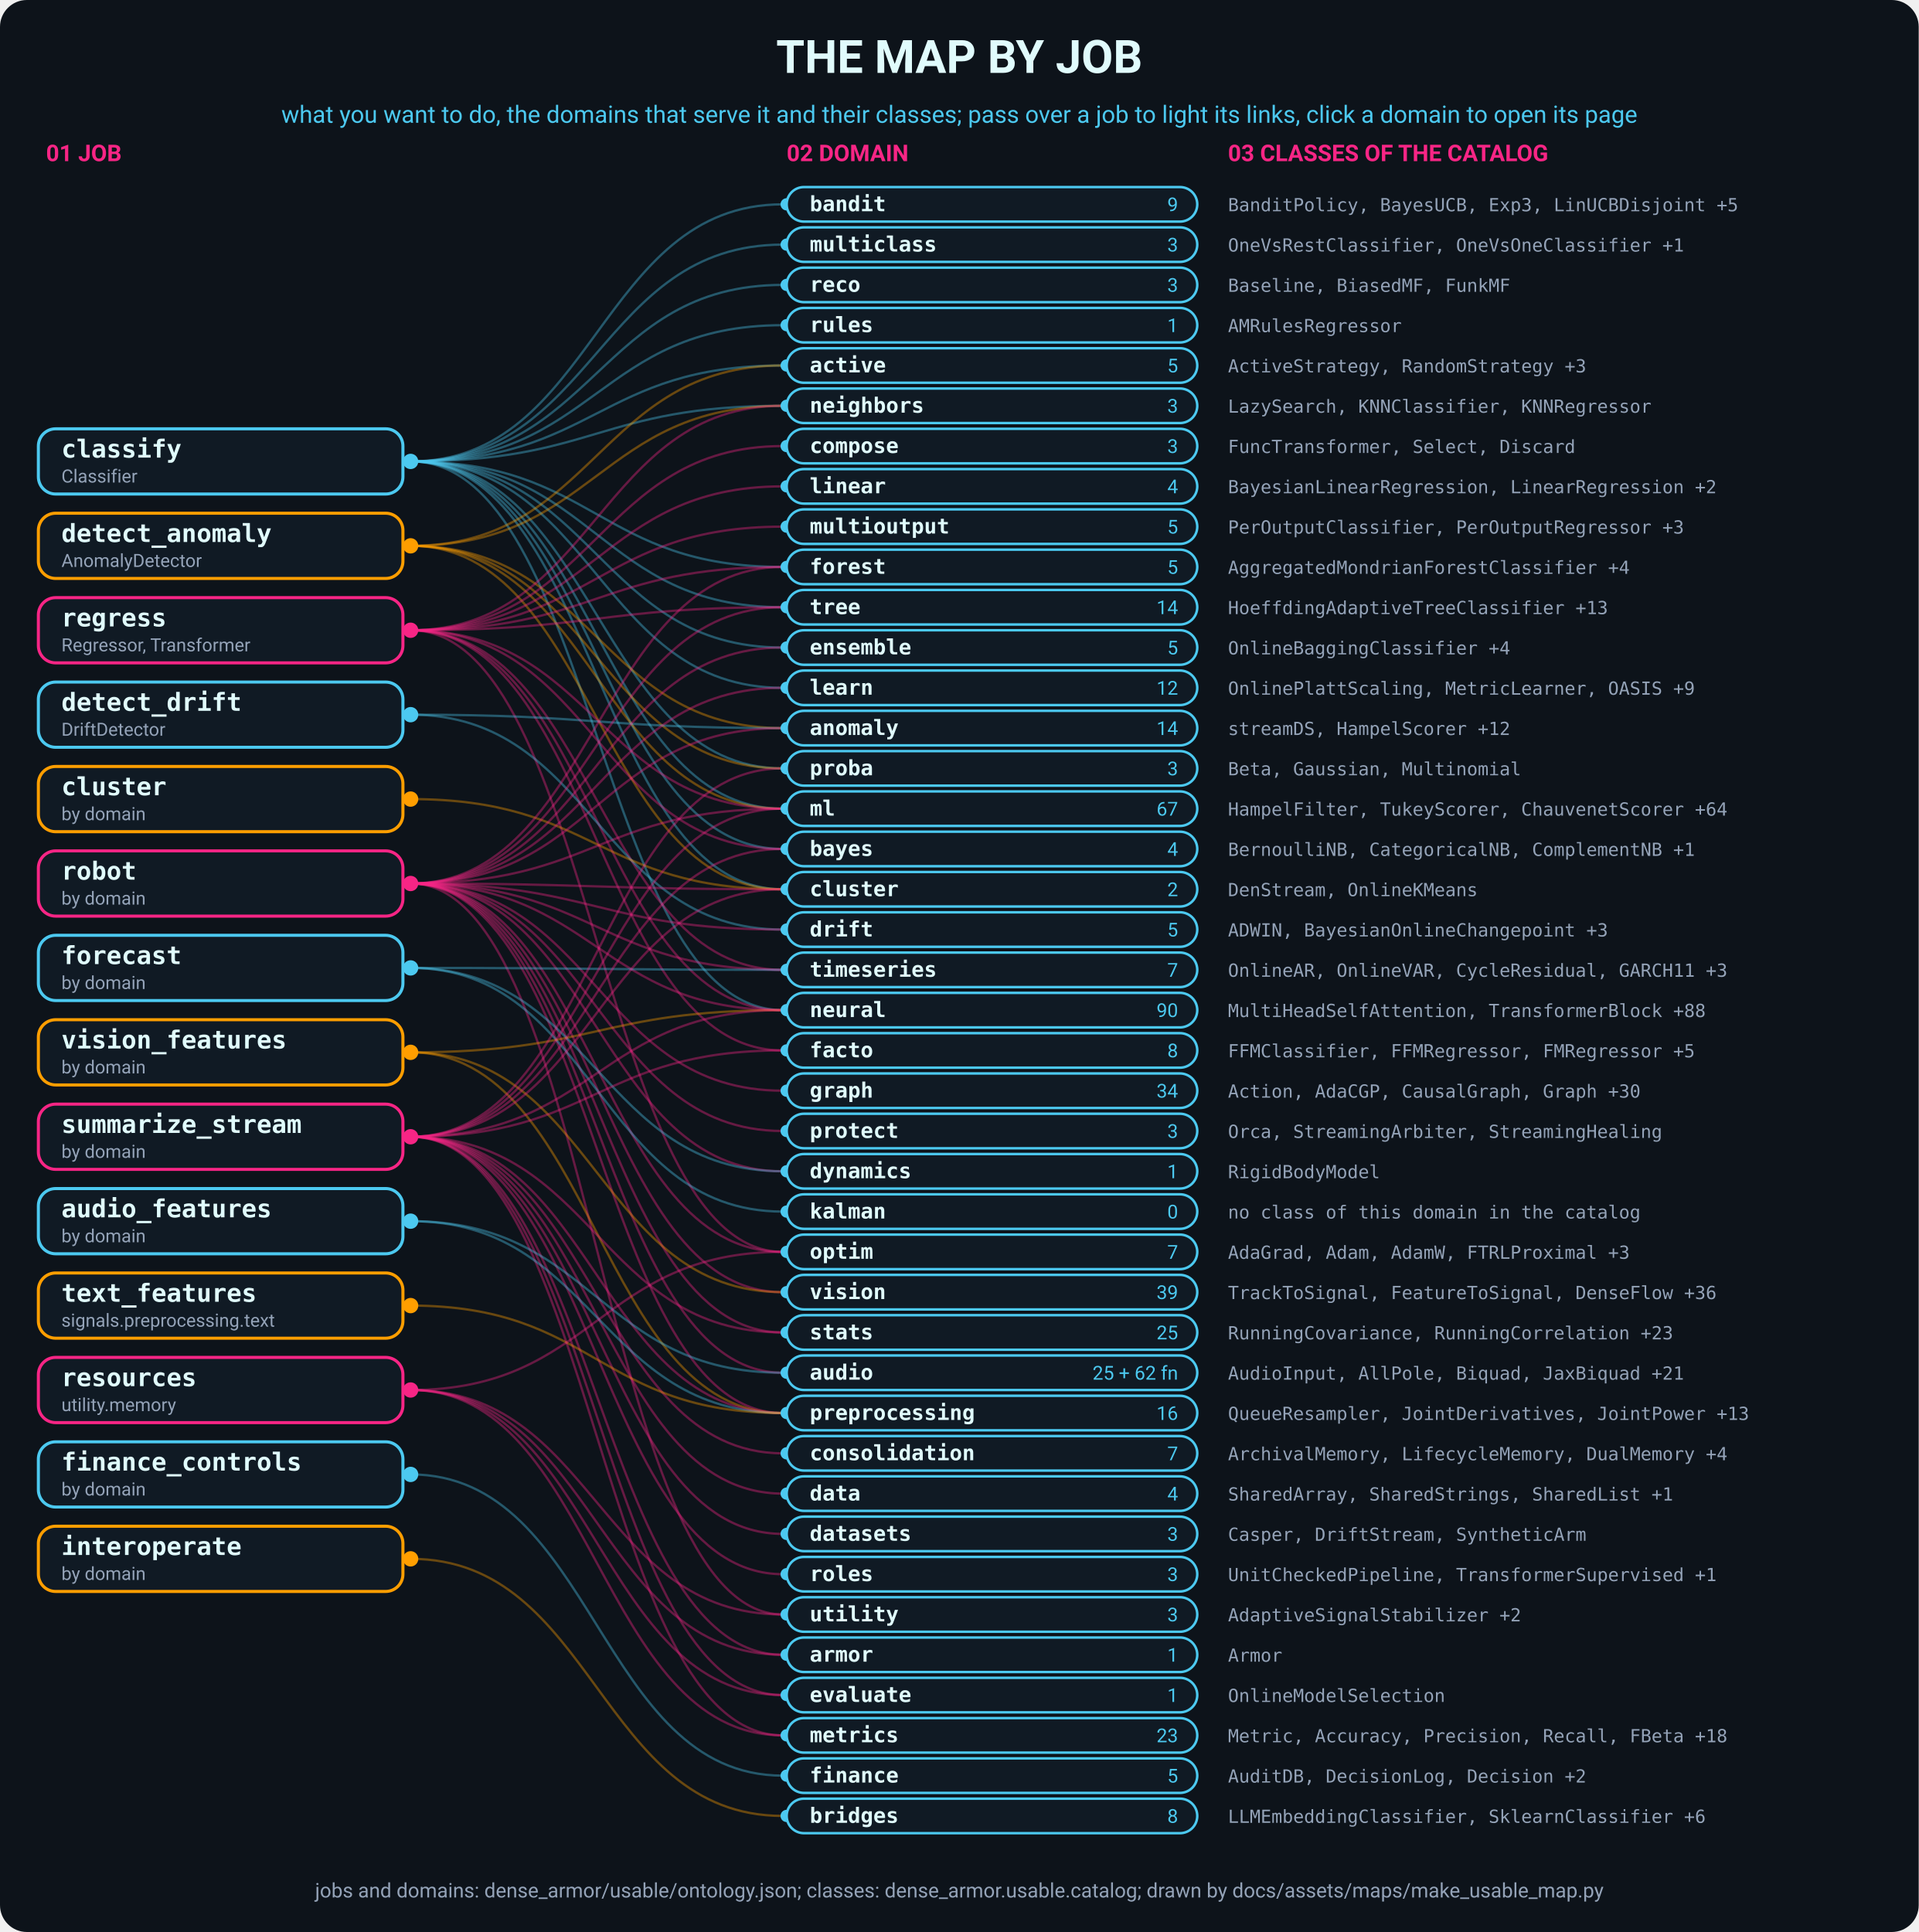
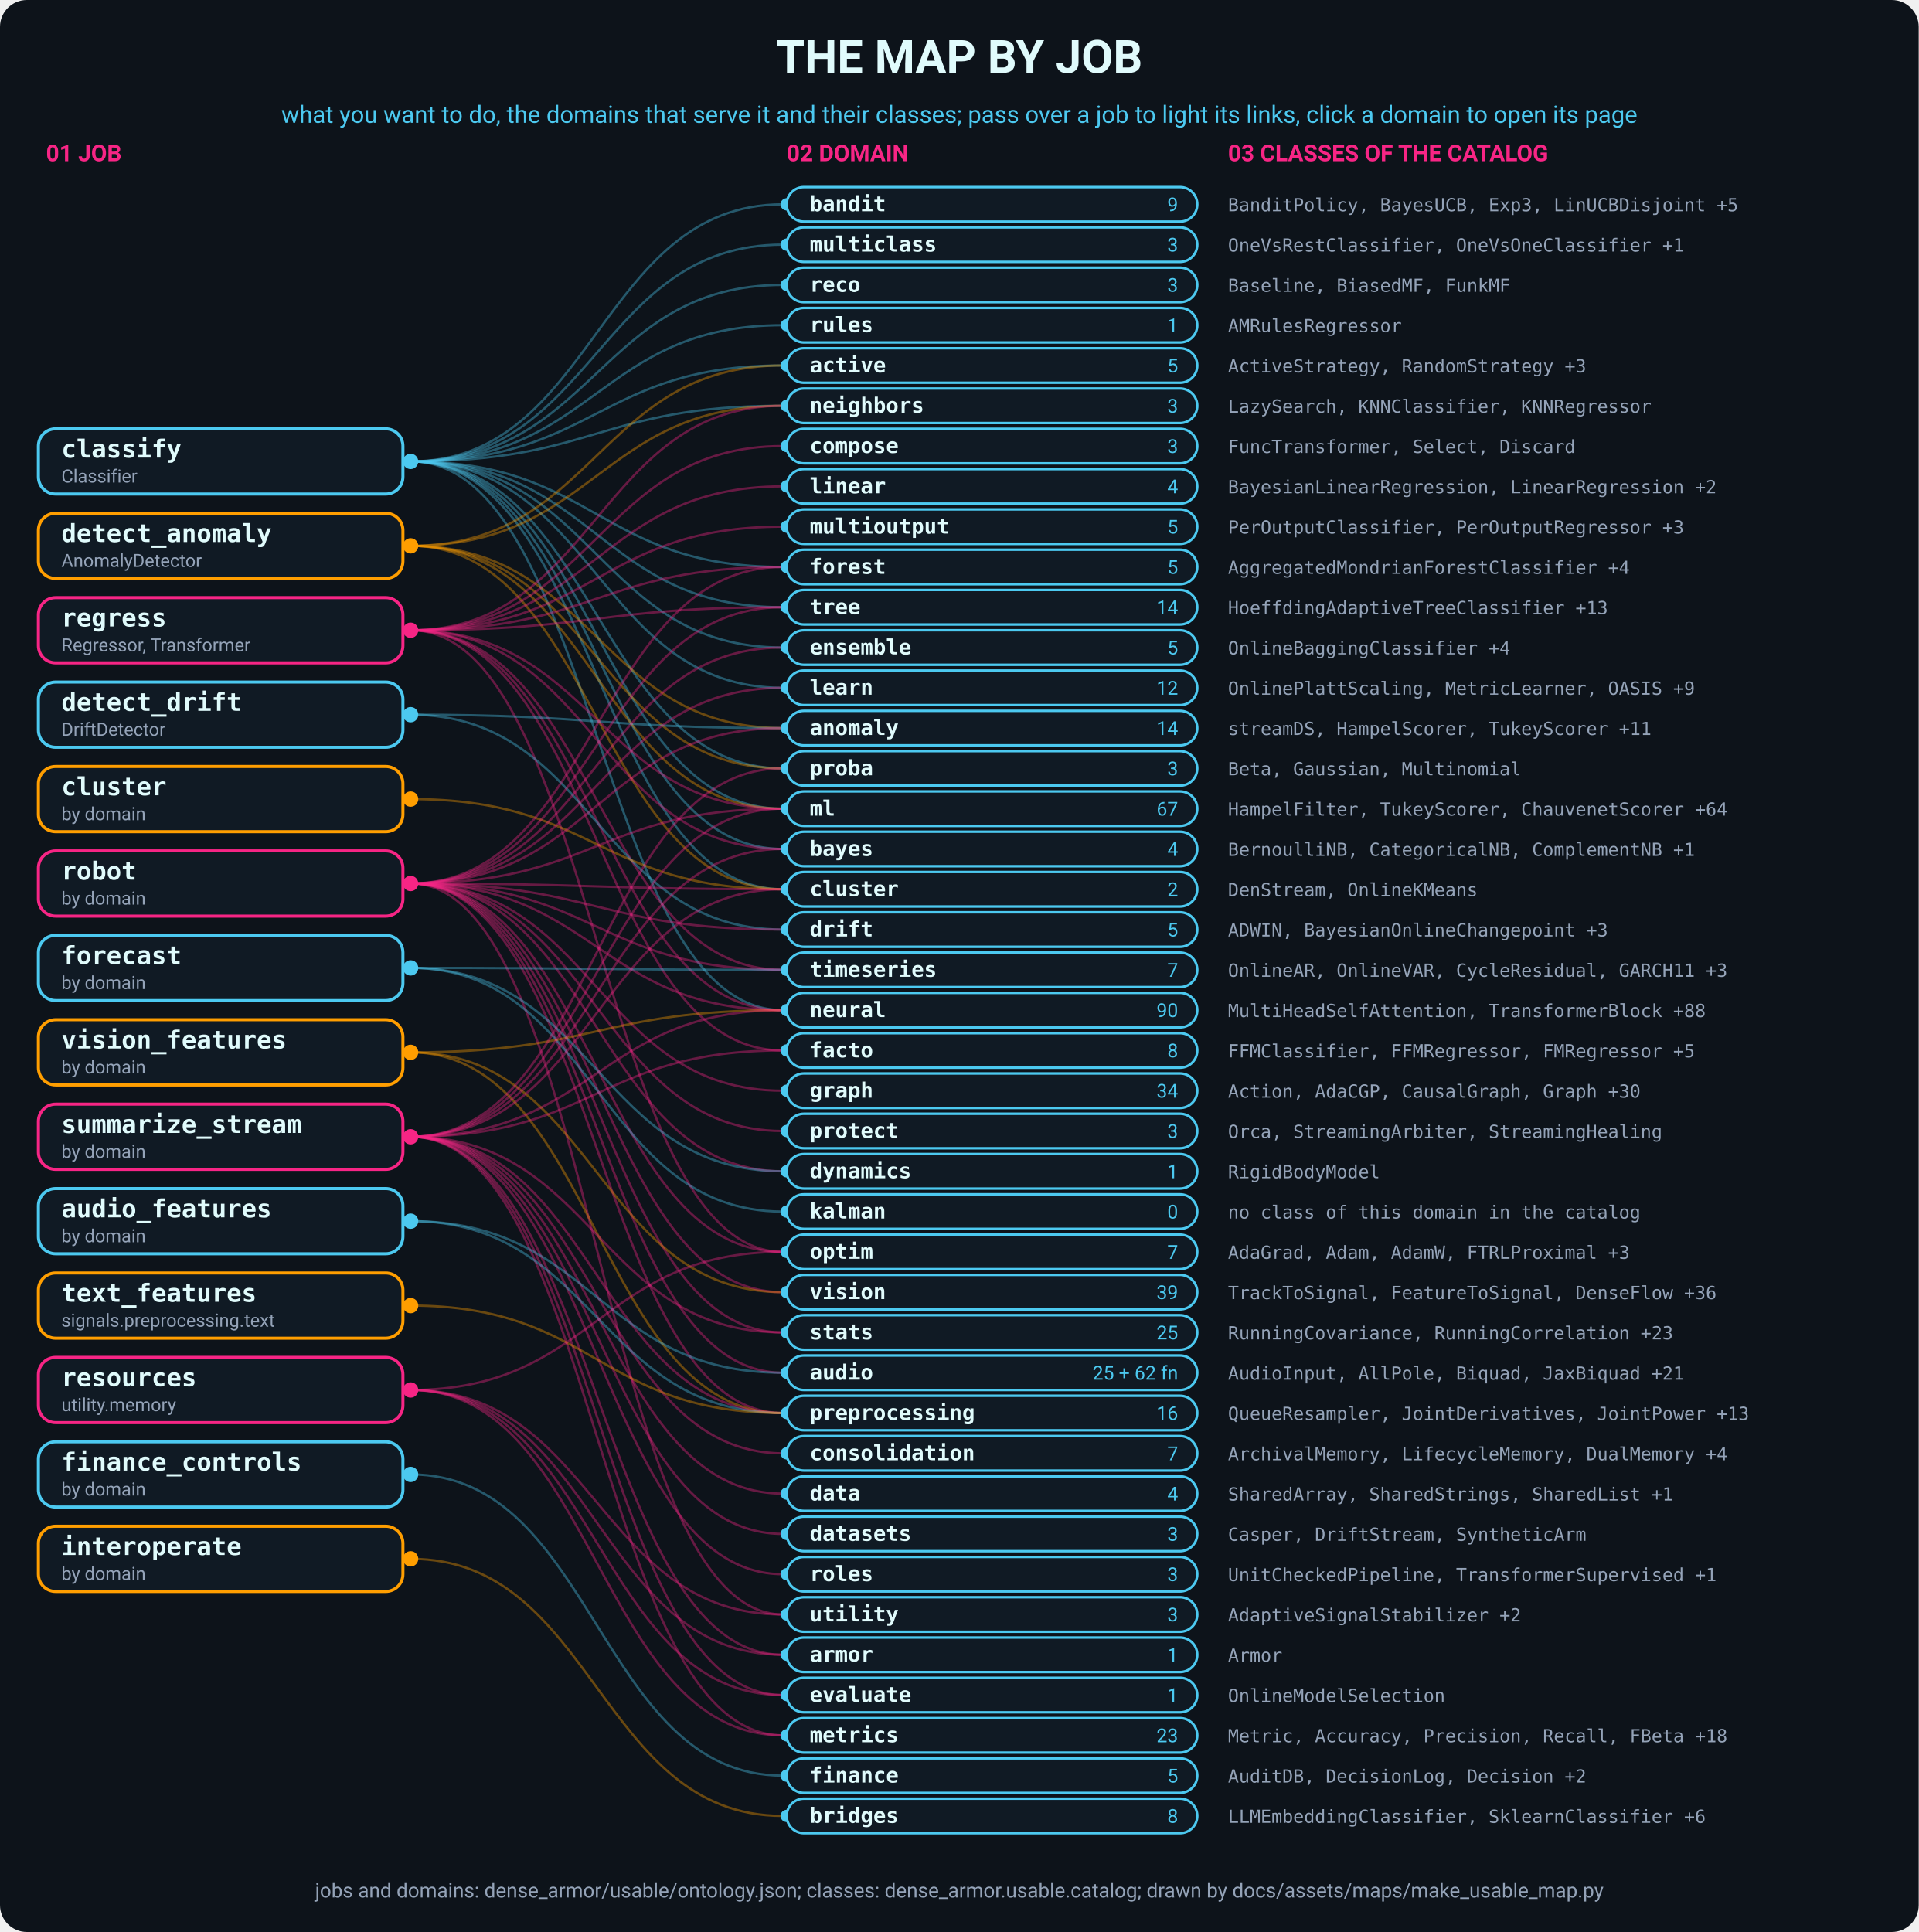
<svg xmlns="http://www.w3.org/2000/svg" viewBox="0 0 1000 1007" width="100%" role="img" aria-label="The map of Dense-Armor by job">
  <style>text{font-family:system-ui,-apple-system,'Segoe UI',Roboto,Arial,sans-serif}.m{font-family:ui-monospace,Menlo,Consolas,monospace}.e{opacity:.38;transition:opacity .15s}.net:hover .e{opacity:.07}.net .j:hover .e{opacity:1;stroke-width:2.4}.j{cursor:default}a:hover .pill{fill:#17303f;stroke-width:2.2}a:hover text.dn{fill:#ffffff}</style>
  <rect width="1000" height="1007" fill="#0d131a" rx="14" />
  <text x="500" y="38" fill="#e0fbfc" font-size="24" font-weight="700" text-anchor="middle">THE MAP BY JOB</text>
  <text x="500" y="64" fill="#4cc9f0" font-size="12.5" text-anchor="middle">what you want to do, the domains that serve it and their classes; pass over a job to light its links, click a domain to open its page</text>
  <text x="24" y="84" fill="#f72585" font-size="12" font-weight="700">01  JOB</text>
  <text x="410" y="84" fill="#f72585" font-size="12" font-weight="700">02  DOMAIN</text>
  <text x="640" y="84" fill="#f72585" font-size="12" font-weight="700">03  CLASSES OF THE CATALOG</text>
  <g class="net">
    <g class="j">
      <path class="e" d="M214,240.5 C310,240.5 312,316.5 408,316.5" fill="none" stroke="#4cc9f0" stroke-width="1.2" />
      <path class="e" d="M214,240.5 C310,240.5 312,295.5 408,295.5" fill="none" stroke="#4cc9f0" stroke-width="1.2" />
      <path class="e" d="M214,240.5 C310,240.5 312,337.5 408,337.5" fill="none" stroke="#4cc9f0" stroke-width="1.2" />
      <path class="e" d="M214,240.5 C310,240.5 312,358.5 408,358.5" fill="none" stroke="#4cc9f0" stroke-width="1.2" />
      <path class="e" d="M214,240.5 C310,240.5 312,421.5 408,421.5" fill="none" stroke="#4cc9f0" stroke-width="1.2" />
      <path class="e" d="M214,240.5 C310,240.5 312,526.5 408,526.5" fill="none" stroke="#4cc9f0" stroke-width="1.2" />
      <path class="e" d="M214,240.5 C310,240.5 312,442.5 408,442.5" fill="none" stroke="#4cc9f0" stroke-width="1.2" />
      <path class="e" d="M214,240.5 C310,240.5 312,211.5 408,211.5" fill="none" stroke="#4cc9f0" stroke-width="1.2" />
      <path class="e" d="M214,240.5 C310,240.5 312,127.5 408,127.5" fill="none" stroke="#4cc9f0" stroke-width="1.2" />
      <path class="e" d="M214,240.5 C310,240.5 312,400.5 408,400.5" fill="none" stroke="#4cc9f0" stroke-width="1.2" />
      <path class="e" d="M214,240.5 C310,240.5 312,169.5 408,169.5" fill="none" stroke="#4cc9f0" stroke-width="1.2" />
      <path class="e" d="M214,240.5 C310,240.5 312,106.5 408,106.5" fill="none" stroke="#4cc9f0" stroke-width="1.2" />
      <path class="e" d="M214,240.5 C310,240.5 312,190.5 408,190.5" fill="none" stroke="#4cc9f0" stroke-width="1.2" />
      <path class="e" d="M214,240.5 C310,240.5 312,148.5 408,148.5" fill="none" stroke="#4cc9f0" stroke-width="1.2" />
      <path class="e" d="M214,240.5 C310,240.5 312,463.5 408,463.5" fill="none" stroke="#4cc9f0" stroke-width="1.2" />
      <circle cx="214" cy="240.5" r="4" fill="#4cc9f0" />
      <rect x="20" y="223.5" width="190" height="34" rx="9" fill="#101a24" stroke="#4cc9f0" stroke-width="1.6" />
      <text x="32" y="238.5" fill="#e0fbfc" font-size="13" font-weight="700" class="m">classify</text>
      <text x="32" y="251.5" fill="#94a3b8" font-size="9.5">Classifier</text>
    </g>
    <g class="j">
      <path class="e" d="M214,284.5 C310,284.5 312,379.5 408,379.5" fill="none" stroke="#ff9e00" stroke-width="1.2" />
      <path class="e" d="M214,284.5 C310,284.5 312,463.5 408,463.5" fill="none" stroke="#ff9e00" stroke-width="1.2" />
      <path class="e" d="M214,284.5 C310,284.5 312,211.5 408,211.5" fill="none" stroke="#ff9e00" stroke-width="1.2" />
      <path class="e" d="M214,284.5 C310,284.5 312,400.5 408,400.5" fill="none" stroke="#ff9e00" stroke-width="1.2" />
      <path class="e" d="M214,284.5 C310,284.5 312,421.5 408,421.5" fill="none" stroke="#ff9e00" stroke-width="1.2" />
      <path class="e" d="M214,284.5 C310,284.5 312,190.5 408,190.5" fill="none" stroke="#ff9e00" stroke-width="1.2" />
      <circle cx="214" cy="284.5" r="4" fill="#ff9e00" />
      <rect x="20" y="267.5" width="190" height="34" rx="9" fill="#101a24" stroke="#ff9e00" stroke-width="1.6" />
      <text x="32" y="282.5" fill="#e0fbfc" font-size="13" font-weight="700" class="m">detect_anomaly</text>
      <text x="32" y="295.5" fill="#94a3b8" font-size="9.5">AnomalyDetector</text>
    </g>
    <g class="j">
      <path class="e" d="M214,328.5 C310,328.5 312,316.5 408,316.5" fill="none" stroke="#f72585" stroke-width="1.2" />
      <path class="e" d="M214,328.5 C310,328.5 312,295.5 408,295.5" fill="none" stroke="#f72585" stroke-width="1.2" />
      <path class="e" d="M214,328.5 C310,328.5 312,253.5 408,253.5" fill="none" stroke="#f72585" stroke-width="1.2" />
      <path class="e" d="M214,328.5 C310,328.5 312,505.5 408,505.5" fill="none" stroke="#f72585" stroke-width="1.2" />
      <path class="e" d="M214,328.5 C310,328.5 312,421.5 408,421.5" fill="none" stroke="#f72585" stroke-width="1.2" />
      <path class="e" d="M214,328.5 C310,328.5 312,526.5 408,526.5" fill="none" stroke="#f72585" stroke-width="1.2" />
      <path class="e" d="M214,328.5 C310,328.5 312,442.5 408,442.5" fill="none" stroke="#f72585" stroke-width="1.2" />
      <path class="e" d="M214,328.5 C310,328.5 312,211.5 408,211.5" fill="none" stroke="#f72585" stroke-width="1.2" />
      <path class="e" d="M214,328.5 C310,328.5 312,274.5 408,274.5" fill="none" stroke="#f72585" stroke-width="1.2" />
      <path class="e" d="M214,328.5 C310,328.5 312,232.5 408,232.5" fill="none" stroke="#f72585" stroke-width="1.2" />
      <path class="e" d="M214,328.5 C310,328.5 312,652.5 408,652.5" fill="none" stroke="#f72585" stroke-width="1.2" />
      <path class="e" d="M214,328.5 C310,328.5 312,547.5 408,547.5" fill="none" stroke="#f72585" stroke-width="1.2" />
      <circle cx="214" cy="328.5" r="4" fill="#f72585" />
      <rect x="20" y="311.5" width="190" height="34" rx="9" fill="#101a24" stroke="#f72585" stroke-width="1.6" />
      <text x="32" y="326.5" fill="#e0fbfc" font-size="13" font-weight="700" class="m">regress</text>
      <text x="32" y="339.5" fill="#94a3b8" font-size="9.5">Regressor, Transformer</text>
    </g>
    <g class="j">
      <path class="e" d="M214,372.5 C310,372.5 312,484.5 408,484.5" fill="none" stroke="#4cc9f0" stroke-width="1.2" />
      <path class="e" d="M214,372.5 C310,372.5 312,379.5 408,379.5" fill="none" stroke="#4cc9f0" stroke-width="1.2" />
      <circle cx="214" cy="372.5" r="4" fill="#4cc9f0" />
      <rect x="20" y="355.5" width="190" height="34" rx="9" fill="#101a24" stroke="#4cc9f0" stroke-width="1.6" />
      <text x="32" y="370.5" fill="#e0fbfc" font-size="13" font-weight="700" class="m">detect_drift</text>
      <text x="32" y="383.5" fill="#94a3b8" font-size="9.5">DriftDetector</text>
    </g>
    <g class="j">
      <path class="e" d="M214,416.5 C310,416.5 312,463.5 408,463.5" fill="none" stroke="#ff9e00" stroke-width="1.2" />
      <circle cx="214" cy="416.5" r="4" fill="#ff9e00" />
      <rect x="20" y="399.5" width="190" height="34" rx="9" fill="#101a24" stroke="#ff9e00" stroke-width="1.6" />
      <text x="32" y="414.5" fill="#e0fbfc" font-size="13" font-weight="700" class="m">cluster</text>
      <text x="32" y="427.5" fill="#94a3b8" font-size="9.5">by domain</text>
    </g>
    <g class="j">
      <path class="e" d="M214,460.5 C310,460.5 312,610.5 408,610.5" fill="none" stroke="#f72585" stroke-width="1.2" />
      <path class="e" d="M214,460.5 C310,460.5 312,841.5 408,841.5" fill="none" stroke="#f72585" stroke-width="1.2" />
      <path class="e" d="M214,460.5 C310,460.5 312,652.5 408,652.5" fill="none" stroke="#f72585" stroke-width="1.2" />
      <path class="e" d="M214,460.5 C310,460.5 312,568.5 408,568.5" fill="none" stroke="#f72585" stroke-width="1.2" />
      <path class="e" d="M214,460.5 C310,460.5 312,589.5 408,589.5" fill="none" stroke="#f72585" stroke-width="1.2" />
      <path class="e" d="M214,460.5 C310,460.5 312,358.5 408,358.5" fill="none" stroke="#f72585" stroke-width="1.2" />
      <path class="e" d="M214,460.5 C310,460.5 312,316.5 408,316.5" fill="none" stroke="#f72585" stroke-width="1.2" />
      <path class="e" d="M214,460.5 C310,460.5 312,295.5 408,295.5" fill="none" stroke="#f72585" stroke-width="1.2" />
      <path class="e" d="M214,460.5 C310,460.5 312,337.5 408,337.5" fill="none" stroke="#f72585" stroke-width="1.2" />
      <path class="e" d="M214,460.5 C310,460.5 312,526.5 408,526.5" fill="none" stroke="#f72585" stroke-width="1.2" />
      <path class="e" d="M214,460.5 C310,460.5 312,421.5 408,421.5" fill="none" stroke="#f72585" stroke-width="1.2" />
      <path class="e" d="M214,460.5 C310,460.5 312,505.5 408,505.5" fill="none" stroke="#f72585" stroke-width="1.2" />
      <path class="e" d="M214,460.5 C310,460.5 312,379.5 408,379.5" fill="none" stroke="#f72585" stroke-width="1.2" />
      <path class="e" d="M214,460.5 C310,460.5 312,484.5 408,484.5" fill="none" stroke="#f72585" stroke-width="1.2" />
      <path class="e" d="M214,460.5 C310,460.5 312,463.5 408,463.5" fill="none" stroke="#f72585" stroke-width="1.2" />
      <path class="e" d="M214,460.5 C310,460.5 312,673.5 408,673.5" fill="none" stroke="#f72585" stroke-width="1.2" />
      <path class="e" d="M214,460.5 C310,460.5 312,715.5 408,715.5" fill="none" stroke="#f72585" stroke-width="1.2" />
      <path class="e" d="M214,460.5 C310,460.5 312,694.5 408,694.5" fill="none" stroke="#f72585" stroke-width="1.2" />
      <path class="e" d="M214,460.5 C310,460.5 312,736.5 408,736.5" fill="none" stroke="#f72585" stroke-width="1.2" />
      <circle cx="214" cy="460.5" r="4" fill="#f72585" />
      <rect x="20" y="443.5" width="190" height="34" rx="9" fill="#101a24" stroke="#f72585" stroke-width="1.6" />
      <text x="32" y="458.5" fill="#e0fbfc" font-size="13" font-weight="700" class="m">robot</text>
      <text x="32" y="471.5" fill="#94a3b8" font-size="9.5">by domain</text>
    </g>
    <g class="j">
      <path class="e" d="M214,504.5 C310,504.5 312,505.5 408,505.5" fill="none" stroke="#4cc9f0" stroke-width="1.2" />
      <path class="e" d="M214,504.5 C310,504.5 312,631.5 408,631.5" fill="none" stroke="#4cc9f0" stroke-width="1.2" />
      <path class="e" d="M214,504.5 C310,504.5 312,610.5 408,610.5" fill="none" stroke="#4cc9f0" stroke-width="1.2" />
      <circle cx="214" cy="504.5" r="4" fill="#4cc9f0" />
      <rect x="20" y="487.5" width="190" height="34" rx="9" fill="#101a24" stroke="#4cc9f0" stroke-width="1.6" />
      <text x="32" y="502.5" fill="#e0fbfc" font-size="13" font-weight="700" class="m">forecast</text>
      <text x="32" y="515.5" fill="#94a3b8" font-size="9.5">by domain</text>
    </g>
    <g class="j">
      <path class="e" d="M214,548.5 C310,548.5 312,673.5 408,673.5" fill="none" stroke="#ff9e00" stroke-width="1.2" />
      <path class="e" d="M214,548.5 C310,548.5 312,736.5 408,736.5" fill="none" stroke="#ff9e00" stroke-width="1.2" />
      <path class="e" d="M214,548.5 C310,548.5 312,526.5 408,526.5" fill="none" stroke="#ff9e00" stroke-width="1.2" />
      <circle cx="214" cy="548.5" r="4" fill="#ff9e00" />
      <rect x="20" y="531.5" width="190" height="34" rx="9" fill="#101a24" stroke="#ff9e00" stroke-width="1.6" />
      <text x="32" y="546.5" fill="#e0fbfc" font-size="13" font-weight="700" class="m">vision_features</text>
      <text x="32" y="559.5" fill="#94a3b8" font-size="9.5">by domain</text>
    </g>
    <g class="j">
      <path class="e" d="M214,592.5 C310,592.5 312,694.5 408,694.5" fill="none" stroke="#f72585" stroke-width="1.2" />
      <path class="e" d="M214,592.5 C310,592.5 312,904.5 408,904.5" fill="none" stroke="#f72585" stroke-width="1.2" />
      <path class="e" d="M214,592.5 C310,592.5 312,421.5 408,421.5" fill="none" stroke="#f72585" stroke-width="1.2" />
      <path class="e" d="M214,592.5 C310,592.5 312,526.5 408,526.5" fill="none" stroke="#f72585" stroke-width="1.2" />
      <path class="e" d="M214,592.5 C310,592.5 312,820.5 408,820.5" fill="none" stroke="#f72585" stroke-width="1.2" />
      <path class="e" d="M214,592.5 C310,592.5 312,400.5 408,400.5" fill="none" stroke="#f72585" stroke-width="1.2" />
      <path class="e" d="M214,592.5 C310,592.5 312,736.5 408,736.5" fill="none" stroke="#f72585" stroke-width="1.2" />
      <path class="e" d="M214,592.5 C310,592.5 312,778.5 408,778.5" fill="none" stroke="#f72585" stroke-width="1.2" />
      <path class="e" d="M214,592.5 C310,592.5 312,799.5 408,799.5" fill="none" stroke="#f72585" stroke-width="1.2" />
      <path class="e" d="M214,592.5 C310,592.5 312,883.5 408,883.5" fill="none" stroke="#f72585" stroke-width="1.2" />
      <path class="e" d="M214,592.5 C310,592.5 312,757.5 408,757.5" fill="none" stroke="#f72585" stroke-width="1.2" />
      <path class="e" d="M214,592.5 C310,592.5 312,862.5 408,862.5" fill="none" stroke="#f72585" stroke-width="1.2" />
      <path class="e" d="M214,592.5 C310,592.5 312,547.5 408,547.5" fill="none" stroke="#f72585" stroke-width="1.2" />
      <path class="e" d="M214,592.5 C310,592.5 312,442.5 408,442.5" fill="none" stroke="#f72585" stroke-width="1.2" />
      <path class="e" d="M214,592.5 C310,592.5 312,463.5 408,463.5" fill="none" stroke="#f72585" stroke-width="1.2" />
      <circle cx="214" cy="592.5" r="4" fill="#f72585" />
      <rect x="20" y="575.5" width="190" height="34" rx="9" fill="#101a24" stroke="#f72585" stroke-width="1.6" />
      <text x="32" y="590.5" fill="#e0fbfc" font-size="13" font-weight="700" class="m">summarize_stream</text>
      <text x="32" y="603.5" fill="#94a3b8" font-size="9.5">by domain</text>
    </g>
    <g class="j">
      <path class="e" d="M214,636.5 C310,636.5 312,715.5 408,715.5" fill="none" stroke="#4cc9f0" stroke-width="1.2" />
      <path class="e" d="M214,636.5 C310,636.5 312,736.5 408,736.5" fill="none" stroke="#4cc9f0" stroke-width="1.2" />
      <circle cx="214" cy="636.5" r="4" fill="#4cc9f0" />
      <rect x="20" y="619.5" width="190" height="34" rx="9" fill="#101a24" stroke="#4cc9f0" stroke-width="1.6" />
      <text x="32" y="634.5" fill="#e0fbfc" font-size="13" font-weight="700" class="m">audio_features</text>
      <text x="32" y="647.5" fill="#94a3b8" font-size="9.5">by domain</text>
    </g>
    <g class="j">
      <path class="e" d="M214,680.5 C310,680.5 312,736.5 408,736.5" fill="none" stroke="#ff9e00" stroke-width="1.2" />
      <circle cx="214" cy="680.5" r="4" fill="#ff9e00" />
      <rect x="20" y="663.5" width="190" height="34" rx="9" fill="#101a24" stroke="#ff9e00" stroke-width="1.6" />
      <text x="32" y="678.5" fill="#e0fbfc" font-size="13" font-weight="700" class="m">text_features</text>
      <text x="32" y="691.5" fill="#94a3b8" font-size="9.5">signals.preprocessing.text</text>
    </g>
    <g class="j">
      <path class="e" d="M214,724.5 C310,724.5 312,841.5 408,841.5" fill="none" stroke="#f72585" stroke-width="1.2" />
      <path class="e" d="M214,724.5 C310,724.5 312,652.5 408,652.5" fill="none" stroke="#f72585" stroke-width="1.2" />
      <path class="e" d="M214,724.5 C310,724.5 312,862.5 408,862.5" fill="none" stroke="#f72585" stroke-width="1.2" />
      <path class="e" d="M214,724.5 C310,724.5 312,883.5 408,883.5" fill="none" stroke="#f72585" stroke-width="1.2" />
      <path class="e" d="M214,724.5 C310,724.5 312,904.5 408,904.5" fill="none" stroke="#f72585" stroke-width="1.2" />
      <circle cx="214" cy="724.5" r="4" fill="#f72585" />
      <rect x="20" y="707.5" width="190" height="34" rx="9" fill="#101a24" stroke="#f72585" stroke-width="1.6" />
      <text x="32" y="722.5" fill="#e0fbfc" font-size="13" font-weight="700" class="m">resources</text>
      <text x="32" y="735.5" fill="#94a3b8" font-size="9.5">utility.memory</text>
    </g>
    <g class="j">
      <path class="e" d="M214,768.5 C310,768.5 312,925.5 408,925.5" fill="none" stroke="#4cc9f0" stroke-width="1.2" />
      <circle cx="214" cy="768.5" r="4" fill="#4cc9f0" />
      <rect x="20" y="751.5" width="190" height="34" rx="9" fill="#101a24" stroke="#4cc9f0" stroke-width="1.6" />
      <text x="32" y="766.5" fill="#e0fbfc" font-size="13" font-weight="700" class="m">finance_controls</text>
      <text x="32" y="779.5" fill="#94a3b8" font-size="9.5">by domain</text>
    </g>
    <g class="j">
      <path class="e" d="M214,812.5 C310,812.5 312,946.5 408,946.5" fill="none" stroke="#ff9e00" stroke-width="1.2" />
      <circle cx="214" cy="812.5" r="4" fill="#ff9e00" />
      <rect x="20" y="795.5" width="190" height="34" rx="9" fill="#101a24" stroke="#ff9e00" stroke-width="1.6" />
      <text x="32" y="810.5" fill="#e0fbfc" font-size="13" font-weight="700" class="m">interoperate</text>
      <text x="32" y="823.5" fill="#94a3b8" font-size="9.5">by domain</text>
    </g>
  </g>
  <a href="../../bandit/" target="_top">
    <circle cx="410" cy="106.5" r="3.2" fill="#4cc9f0" />
    <rect class="pill" x="410" y="97.5" width="214" height="18" rx="9" fill="#101a24" stroke="#4cc9f0" stroke-width="1.3" />
    <text class="dn m" x="422" y="110.1" fill="#e0fbfc" font-size="11" font-weight="700">bandit</text>
    <text x="614" y="110.1" fill="#4cc9f0" font-size="10" text-anchor="end">9</text>
  </a>
  <text x="640" y="110.1" fill="#94a3b8" font-size="9.4" class="m">BanditPolicy, BayesUCB, Exp3, LinUCBDisjoint  +5</text>
  <a href="../../multiclass/" target="_top">
    <circle cx="410" cy="127.5" r="3.2" fill="#4cc9f0" />
    <rect class="pill" x="410" y="118.5" width="214" height="18" rx="9" fill="#101a24" stroke="#4cc9f0" stroke-width="1.3" />
    <text class="dn m" x="422" y="131.1" fill="#e0fbfc" font-size="11" font-weight="700">multiclass</text>
    <text x="614" y="131.1" fill="#4cc9f0" font-size="10" text-anchor="end">3</text>
  </a>
  <text x="640" y="131.1" fill="#94a3b8" font-size="9.4" class="m">OneVsRestClassifier, OneVsOneClassifier  +1</text>
  <a href="../../reco/" target="_top">
    <circle cx="410" cy="148.5" r="3.2" fill="#4cc9f0" />
    <rect class="pill" x="410" y="139.5" width="214" height="18" rx="9" fill="#101a24" stroke="#4cc9f0" stroke-width="1.3" />
    <text class="dn m" x="422" y="152.1" fill="#e0fbfc" font-size="11" font-weight="700">reco</text>
    <text x="614" y="152.1" fill="#4cc9f0" font-size="10" text-anchor="end">3</text>
  </a>
  <text x="640" y="152.1" fill="#94a3b8" font-size="9.4" class="m">Baseline, BiasedMF, FunkMF</text>
  <a href="../../rules/" target="_top">
    <circle cx="410" cy="169.5" r="3.2" fill="#4cc9f0" />
    <rect class="pill" x="410" y="160.5" width="214" height="18" rx="9" fill="#101a24" stroke="#4cc9f0" stroke-width="1.3" />
    <text class="dn m" x="422" y="173.1" fill="#e0fbfc" font-size="11" font-weight="700">rules</text>
    <text x="614" y="173.1" fill="#4cc9f0" font-size="10" text-anchor="end">1</text>
  </a>
  <text x="640" y="173.1" fill="#94a3b8" font-size="9.4" class="m">AMRulesRegressor</text>
  <a href="../../active/" target="_top">
    <circle cx="410" cy="190.5" r="3.2" fill="#4cc9f0" />
    <rect class="pill" x="410" y="181.5" width="214" height="18" rx="9" fill="#101a24" stroke="#4cc9f0" stroke-width="1.3" />
    <text class="dn m" x="422" y="194.1" fill="#e0fbfc" font-size="11" font-weight="700">active</text>
    <text x="614" y="194.1" fill="#4cc9f0" font-size="10" text-anchor="end">5</text>
  </a>
  <text x="640" y="194.1" fill="#94a3b8" font-size="9.4" class="m">ActiveStrategy, RandomStrategy  +3</text>
  <a href="../../neighbors/" target="_top">
    <circle cx="410" cy="211.5" r="3.2" fill="#4cc9f0" />
    <rect class="pill" x="410" y="202.5" width="214" height="18" rx="9" fill="#101a24" stroke="#4cc9f0" stroke-width="1.3" />
    <text class="dn m" x="422" y="215.1" fill="#e0fbfc" font-size="11" font-weight="700">neighbors</text>
    <text x="614" y="215.1" fill="#4cc9f0" font-size="10" text-anchor="end">3</text>
  </a>
  <text x="640" y="215.1" fill="#94a3b8" font-size="9.4" class="m">LazySearch, KNNClassifier, KNNRegressor</text>
  <a href="../../stream/channels/" target="_top">
    <circle cx="410" cy="232.5" r="3.2" fill="#4cc9f0" />
    <rect class="pill" x="410" y="223.5" width="214" height="18" rx="9" fill="#101a24" stroke="#4cc9f0" stroke-width="1.3" />
    <text class="dn m" x="422" y="236.1" fill="#e0fbfc" font-size="11" font-weight="700">compose</text>
    <text x="614" y="236.1" fill="#4cc9f0" font-size="10" text-anchor="end">3</text>
  </a>
  <text x="640" y="236.1" fill="#94a3b8" font-size="9.4" class="m">FuncTransformer, Select, Discard</text>
  <a href="../../linear/" target="_top">
    <circle cx="410" cy="253.5" r="3.2" fill="#4cc9f0" />
    <rect class="pill" x="410" y="244.5" width="214" height="18" rx="9" fill="#101a24" stroke="#4cc9f0" stroke-width="1.3" />
    <text class="dn m" x="422" y="257.1" fill="#e0fbfc" font-size="11" font-weight="700">linear</text>
    <text x="614" y="257.1" fill="#4cc9f0" font-size="10" text-anchor="end">4</text>
  </a>
  <text x="640" y="257.1" fill="#94a3b8" font-size="9.4" class="m">BayesianLinearRegression, LinearRegression  +2</text>
  <a href="../../multioutput/" target="_top">
    <circle cx="410" cy="274.5" r="3.2" fill="#4cc9f0" />
    <rect class="pill" x="410" y="265.5" width="214" height="18" rx="9" fill="#101a24" stroke="#4cc9f0" stroke-width="1.3" />
    <text class="dn m" x="422" y="278.1" fill="#e0fbfc" font-size="11" font-weight="700">multioutput</text>
    <text x="614" y="278.1" fill="#4cc9f0" font-size="10" text-anchor="end">5</text>
  </a>
  <text x="640" y="278.1" fill="#94a3b8" font-size="9.4" class="m">PerOutputClassifier, PerOutputRegressor  +3</text>
  <a href="../../forest/" target="_top">
    <circle cx="410" cy="295.5" r="3.2" fill="#4cc9f0" />
    <rect class="pill" x="410" y="286.5" width="214" height="18" rx="9" fill="#101a24" stroke="#4cc9f0" stroke-width="1.3" />
    <text class="dn m" x="422" y="299.1" fill="#e0fbfc" font-size="11" font-weight="700">forest</text>
    <text x="614" y="299.1" fill="#4cc9f0" font-size="10" text-anchor="end">5</text>
  </a>
  <text x="640" y="299.1" fill="#94a3b8" font-size="9.4" class="m">AggregatedMondrianForestClassifier  +4</text>
  <a href="../../tree/" target="_top">
    <circle cx="410" cy="316.5" r="3.2" fill="#4cc9f0" />
    <rect class="pill" x="410" y="307.5" width="214" height="18" rx="9" fill="#101a24" stroke="#4cc9f0" stroke-width="1.3" />
    <text class="dn m" x="422" y="320.1" fill="#e0fbfc" font-size="11" font-weight="700">tree</text>
    <text x="614" y="320.1" fill="#4cc9f0" font-size="10" text-anchor="end">14</text>
  </a>
  <text x="640" y="320.1" fill="#94a3b8" font-size="9.4" class="m">HoeffdingAdaptiveTreeClassifier  +13</text>
  <a href="../../ensemble/" target="_top">
    <circle cx="410" cy="337.5" r="3.2" fill="#4cc9f0" />
    <rect class="pill" x="410" y="328.5" width="214" height="18" rx="9" fill="#101a24" stroke="#4cc9f0" stroke-width="1.3" />
    <text class="dn m" x="422" y="341.1" fill="#e0fbfc" font-size="11" font-weight="700">ensemble</text>
    <text x="614" y="341.1" fill="#4cc9f0" font-size="10" text-anchor="end">5</text>
  </a>
  <text x="640" y="341.1" fill="#94a3b8" font-size="9.4" class="m">OnlineBaggingClassifier  +4</text>
  <a href="../../learn/" target="_top">
    <circle cx="410" cy="358.5" r="3.2" fill="#4cc9f0" />
    <rect class="pill" x="410" y="349.5" width="214" height="18" rx="9" fill="#101a24" stroke="#4cc9f0" stroke-width="1.3" />
    <text class="dn m" x="422" y="362.1" fill="#e0fbfc" font-size="11" font-weight="700">learn</text>
    <text x="614" y="362.1" fill="#4cc9f0" font-size="10" text-anchor="end">12</text>
  </a>
  <text x="640" y="362.1" fill="#94a3b8" font-size="9.4" class="m">OnlinePlattScaling, MetricLearner, OASIS  +9</text>
  <a href="../../anomaly/" target="_top">
    <circle cx="410" cy="379.5" r="3.2" fill="#4cc9f0" />
    <rect class="pill" x="410" y="370.5" width="214" height="18" rx="9" fill="#101a24" stroke="#4cc9f0" stroke-width="1.3" />
    <text class="dn m" x="422" y="383.1" fill="#e0fbfc" font-size="11" font-weight="700">anomaly</text>
    <text x="614" y="383.1" fill="#4cc9f0" font-size="10" text-anchor="end">14</text>
  </a>
-   <text x="640" y="383.1" fill="#94a3b8" font-size="9.4" class="m">streamDS, HampelScorer  +12</text>
+   <text x="640" y="383.1" fill="#94a3b8" font-size="9.4" class="m">streamDS, HampelScorer, TukeyScorer  +11</text>
  <a href="../../proba/" target="_top">
    <circle cx="410" cy="400.5" r="3.2" fill="#4cc9f0" />
    <rect class="pill" x="410" y="391.5" width="214" height="18" rx="9" fill="#101a24" stroke="#4cc9f0" stroke-width="1.3" />
    <text class="dn m" x="422" y="404.1" fill="#e0fbfc" font-size="11" font-weight="700">proba</text>
    <text x="614" y="404.1" fill="#4cc9f0" font-size="10" text-anchor="end">3</text>
  </a>
  <text x="640" y="404.1" fill="#94a3b8" font-size="9.4" class="m">Beta, Gaussian, Multinomial</text>
  <a href="../../ml/" target="_top">
    <circle cx="410" cy="421.5" r="3.2" fill="#4cc9f0" />
    <rect class="pill" x="410" y="412.5" width="214" height="18" rx="9" fill="#101a24" stroke="#4cc9f0" stroke-width="1.3" />
    <text class="dn m" x="422" y="425.1" fill="#e0fbfc" font-size="11" font-weight="700">ml</text>
    <text x="614" y="425.1" fill="#4cc9f0" font-size="10" text-anchor="end">67</text>
  </a>
  <text x="640" y="425.1" fill="#94a3b8" font-size="9.4" class="m">HampelFilter, TukeyScorer, ChauvenetScorer  +64</text>
  <a href="../../bayes/" target="_top">
    <circle cx="410" cy="442.5" r="3.2" fill="#4cc9f0" />
    <rect class="pill" x="410" y="433.5" width="214" height="18" rx="9" fill="#101a24" stroke="#4cc9f0" stroke-width="1.3" />
    <text class="dn m" x="422" y="446.1" fill="#e0fbfc" font-size="11" font-weight="700">bayes</text>
    <text x="614" y="446.1" fill="#4cc9f0" font-size="10" text-anchor="end">4</text>
  </a>
  <text x="640" y="446.1" fill="#94a3b8" font-size="9.4" class="m">BernoulliNB, CategoricalNB, ComplementNB  +1</text>
  <a href="../../cluster/" target="_top">
    <circle cx="410" cy="463.5" r="3.2" fill="#4cc9f0" />
    <rect class="pill" x="410" y="454.5" width="214" height="18" rx="9" fill="#101a24" stroke="#4cc9f0" stroke-width="1.3" />
    <text class="dn m" x="422" y="467.1" fill="#e0fbfc" font-size="11" font-weight="700">cluster</text>
    <text x="614" y="467.1" fill="#4cc9f0" font-size="10" text-anchor="end">2</text>
  </a>
  <text x="640" y="467.1" fill="#94a3b8" font-size="9.4" class="m">DenStream, OnlineKMeans</text>
  <a href="../../drift/" target="_top">
    <circle cx="410" cy="484.5" r="3.2" fill="#4cc9f0" />
    <rect class="pill" x="410" y="475.5" width="214" height="18" rx="9" fill="#101a24" stroke="#4cc9f0" stroke-width="1.3" />
    <text class="dn m" x="422" y="488.1" fill="#e0fbfc" font-size="11" font-weight="700">drift</text>
    <text x="614" y="488.1" fill="#4cc9f0" font-size="10" text-anchor="end">5</text>
  </a>
  <text x="640" y="488.1" fill="#94a3b8" font-size="9.4" class="m">ADWIN, BayesianOnlineChangepoint  +3</text>
  <a href="../../timeseries/" target="_top">
    <circle cx="410" cy="505.5" r="3.2" fill="#4cc9f0" />
    <rect class="pill" x="410" y="496.5" width="214" height="18" rx="9" fill="#101a24" stroke="#4cc9f0" stroke-width="1.3" />
    <text class="dn m" x="422" y="509.1" fill="#e0fbfc" font-size="11" font-weight="700">timeseries</text>
    <text x="614" y="509.1" fill="#4cc9f0" font-size="10" text-anchor="end">7</text>
  </a>
  <text x="640" y="509.1" fill="#94a3b8" font-size="9.4" class="m">OnlineAR, OnlineVAR, CycleResidual, GARCH11  +3</text>
  <a href="../../neural/overview/" target="_top">
    <circle cx="410" cy="526.5" r="3.2" fill="#4cc9f0" />
    <rect class="pill" x="410" y="517.5" width="214" height="18" rx="9" fill="#101a24" stroke="#4cc9f0" stroke-width="1.3" />
    <text class="dn m" x="422" y="530.1" fill="#e0fbfc" font-size="11" font-weight="700">neural</text>
    <text x="614" y="530.1" fill="#4cc9f0" font-size="10" text-anchor="end">90</text>
  </a>
  <text x="640" y="530.1" fill="#94a3b8" font-size="9.4" class="m">MultiHeadSelfAttention, TransformerBlock  +88</text>
  <a href="../../facto/" target="_top">
    <circle cx="410" cy="547.5" r="3.2" fill="#4cc9f0" />
    <rect class="pill" x="410" y="538.5" width="214" height="18" rx="9" fill="#101a24" stroke="#4cc9f0" stroke-width="1.3" />
    <text class="dn m" x="422" y="551.1" fill="#e0fbfc" font-size="11" font-weight="700">facto</text>
    <text x="614" y="551.1" fill="#4cc9f0" font-size="10" text-anchor="end">8</text>
  </a>
  <text x="640" y="551.1" fill="#94a3b8" font-size="9.4" class="m">FFMClassifier, FFMRegressor, FMRegressor  +5</text>
  <a href="../../ontology/" target="_top">
    <circle cx="410" cy="568.5" r="3.2" fill="#4cc9f0" />
    <rect class="pill" x="410" y="559.5" width="214" height="18" rx="9" fill="#101a24" stroke="#4cc9f0" stroke-width="1.3" />
    <text class="dn m" x="422" y="572.1" fill="#e0fbfc" font-size="11" font-weight="700">graph</text>
    <text x="614" y="572.1" fill="#4cc9f0" font-size="10" text-anchor="end">34</text>
  </a>
  <text x="640" y="572.1" fill="#94a3b8" font-size="9.4" class="m">Action, AdaCGP, CausalGraph, Graph  +30</text>
  <a href="../../protect/" target="_top">
    <circle cx="410" cy="589.5" r="3.2" fill="#4cc9f0" />
    <rect class="pill" x="410" y="580.5" width="214" height="18" rx="9" fill="#101a24" stroke="#4cc9f0" stroke-width="1.3" />
    <text class="dn m" x="422" y="593.1" fill="#e0fbfc" font-size="11" font-weight="700">protect</text>
    <text x="614" y="593.1" fill="#4cc9f0" font-size="10" text-anchor="end">3</text>
  </a>
  <text x="640" y="593.1" fill="#94a3b8" font-size="9.4" class="m">Orca, StreamingArbiter, StreamingHealing</text>
  <a href="../../robot/" target="_top">
    <circle cx="410" cy="610.5" r="3.2" fill="#4cc9f0" />
    <rect class="pill" x="410" y="601.5" width="214" height="18" rx="9" fill="#101a24" stroke="#4cc9f0" stroke-width="1.3" />
    <text class="dn m" x="422" y="614.1" fill="#e0fbfc" font-size="11" font-weight="700">dynamics</text>
    <text x="614" y="614.1" fill="#4cc9f0" font-size="10" text-anchor="end">1</text>
  </a>
  <text x="640" y="614.1" fill="#94a3b8" font-size="9.4" class="m">RigidBodyModel</text>
  <a href="../../timeseries/kalman/" target="_top">
    <circle cx="410" cy="631.5" r="3.2" fill="#4cc9f0" />
    <rect class="pill" x="410" y="622.5" width="214" height="18" rx="9" fill="#101a24" stroke="#4cc9f0" stroke-width="1.3" />
    <text class="dn m" x="422" y="635.1" fill="#e0fbfc" font-size="11" font-weight="700">kalman</text>
    <text x="614" y="635.1" fill="#4cc9f0" font-size="10" text-anchor="end">0</text>
  </a>
  <text x="640" y="635.1" fill="#94a3b8" font-size="9.4" class="m">no class of this domain in the catalog</text>
  <a href="../../optim/" target="_top">
    <circle cx="410" cy="652.5" r="3.2" fill="#4cc9f0" />
    <rect class="pill" x="410" y="643.5" width="214" height="18" rx="9" fill="#101a24" stroke="#4cc9f0" stroke-width="1.3" />
    <text class="dn m" x="422" y="656.1" fill="#e0fbfc" font-size="11" font-weight="700">optim</text>
    <text x="614" y="656.1" fill="#4cc9f0" font-size="10" text-anchor="end">7</text>
  </a>
  <text x="640" y="656.1" fill="#94a3b8" font-size="9.4" class="m">AdaGrad, Adam, AdamW, FTRLProximal  +3</text>
  <a href="../../vision/" target="_top">
    <circle cx="410" cy="673.5" r="3.2" fill="#4cc9f0" />
    <rect class="pill" x="410" y="664.5" width="214" height="18" rx="9" fill="#101a24" stroke="#4cc9f0" stroke-width="1.3" />
    <text class="dn m" x="422" y="677.1" fill="#e0fbfc" font-size="11" font-weight="700">vision</text>
    <text x="614" y="677.1" fill="#4cc9f0" font-size="10" text-anchor="end">39</text>
  </a>
  <text x="640" y="677.1" fill="#94a3b8" font-size="9.4" class="m">TrackToSignal, FeatureToSignal, DenseFlow  +36</text>
  <a href="../../stats/" target="_top">
    <circle cx="410" cy="694.5" r="3.2" fill="#4cc9f0" />
    <rect class="pill" x="410" y="685.5" width="214" height="18" rx="9" fill="#101a24" stroke="#4cc9f0" stroke-width="1.3" />
    <text class="dn m" x="422" y="698.1" fill="#e0fbfc" font-size="11" font-weight="700">stats</text>
    <text x="614" y="698.1" fill="#4cc9f0" font-size="10" text-anchor="end">25</text>
  </a>
  <text x="640" y="698.1" fill="#94a3b8" font-size="9.4" class="m">RunningCovariance, RunningCorrelation  +23</text>
  <a href="../../audio/" target="_top">
    <circle cx="410" cy="715.5" r="3.2" fill="#4cc9f0" />
    <rect class="pill" x="410" y="706.5" width="214" height="18" rx="9" fill="#101a24" stroke="#4cc9f0" stroke-width="1.3" />
    <text class="dn m" x="422" y="719.1" fill="#e0fbfc" font-size="11" font-weight="700">audio</text>
    <text x="614" y="719.1" fill="#4cc9f0" font-size="10" text-anchor="end">25 + 62 fn</text>
  </a>
  <text x="640" y="719.1" fill="#94a3b8" font-size="9.4" class="m">AudioInput, AllPole, Biquad, JaxBiquad  +21</text>
  <a href="../../preprocessing/" target="_top">
    <circle cx="410" cy="736.5" r="3.2" fill="#4cc9f0" />
    <rect class="pill" x="410" y="727.5" width="214" height="18" rx="9" fill="#101a24" stroke="#4cc9f0" stroke-width="1.3" />
    <text class="dn m" x="422" y="740.1" fill="#e0fbfc" font-size="11" font-weight="700">preprocessing</text>
    <text x="614" y="740.1" fill="#4cc9f0" font-size="10" text-anchor="end">16</text>
  </a>
  <text x="640" y="740.1" fill="#94a3b8" font-size="9.4" class="m">QueueResampler, JointDerivatives, JointPower  +13</text>
  <a href="../../neural/continual_learning/" target="_top">
    <circle cx="410" cy="757.5" r="3.2" fill="#4cc9f0" />
    <rect class="pill" x="410" y="748.5" width="214" height="18" rx="9" fill="#101a24" stroke="#4cc9f0" stroke-width="1.3" />
    <text class="dn m" x="422" y="761.1" fill="#e0fbfc" font-size="11" font-weight="700">consolidation</text>
    <text x="614" y="761.1" fill="#4cc9f0" font-size="10" text-anchor="end">7</text>
  </a>
  <text x="640" y="761.1" fill="#94a3b8" font-size="9.4" class="m">ArchivalMemory, LifecycleMemory, DualMemory  +4</text>
  <a href="../../api/data_shared/" target="_top">
    <circle cx="410" cy="778.5" r="3.2" fill="#4cc9f0" />
    <rect class="pill" x="410" y="769.5" width="214" height="18" rx="9" fill="#101a24" stroke="#4cc9f0" stroke-width="1.3" />
    <text class="dn m" x="422" y="782.1" fill="#e0fbfc" font-size="11" font-weight="700">data</text>
    <text x="614" y="782.1" fill="#4cc9f0" font-size="10" text-anchor="end">4</text>
  </a>
  <text x="640" y="782.1" fill="#94a3b8" font-size="9.4" class="m">SharedArray, SharedStrings, SharedList  +1</text>
  <a href="../../datasets/" target="_top">
    <circle cx="410" cy="799.5" r="3.2" fill="#4cc9f0" />
    <rect class="pill" x="410" y="790.5" width="214" height="18" rx="9" fill="#101a24" stroke="#4cc9f0" stroke-width="1.3" />
    <text class="dn m" x="422" y="803.1" fill="#e0fbfc" font-size="11" font-weight="700">datasets</text>
    <text x="614" y="803.1" fill="#4cc9f0" font-size="10" text-anchor="end">3</text>
  </a>
  <text x="640" y="803.1" fill="#94a3b8" font-size="9.4" class="m">Casper, DriftStream, SyntheticArm</text>
  <a href="../../roles/" target="_top">
    <circle cx="410" cy="820.5" r="3.2" fill="#4cc9f0" />
    <rect class="pill" x="410" y="811.5" width="214" height="18" rx="9" fill="#101a24" stroke="#4cc9f0" stroke-width="1.3" />
    <text class="dn m" x="422" y="824.1" fill="#e0fbfc" font-size="11" font-weight="700">roles</text>
    <text x="614" y="824.1" fill="#4cc9f0" font-size="10" text-anchor="end">3</text>
  </a>
  <text x="640" y="824.1" fill="#94a3b8" font-size="9.4" class="m">UnitCheckedPipeline, TransformerSupervised  +1</text>
-   <a href="../../shields/engine/" target="_top">
+   <a href="../../protect/engine/" target="_top">
    <circle cx="410" cy="841.5" r="3.2" fill="#4cc9f0" />
    <rect class="pill" x="410" y="832.5" width="214" height="18" rx="9" fill="#101a24" stroke="#4cc9f0" stroke-width="1.3" />
    <text class="dn m" x="422" y="845.1" fill="#e0fbfc" font-size="11" font-weight="700">utility</text>
    <text x="614" y="845.1" fill="#4cc9f0" font-size="10" text-anchor="end">3</text>
  </a>
  <text x="640" y="845.1" fill="#94a3b8" font-size="9.4" class="m">AdaptiveSignalStabilizer  +2</text>
-   <a href="../../shields/armor/" target="_top">
+   <a href="../../protect/armor/" target="_top">
    <circle cx="410" cy="862.5" r="3.2" fill="#4cc9f0" />
    <rect class="pill" x="410" y="853.5" width="214" height="18" rx="9" fill="#101a24" stroke="#4cc9f0" stroke-width="1.3" />
    <text class="dn m" x="422" y="866.1" fill="#e0fbfc" font-size="11" font-weight="700">armor</text>
    <text x="614" y="866.1" fill="#4cc9f0" font-size="10" text-anchor="end">1</text>
  </a>
  <text x="640" y="866.1" fill="#94a3b8" font-size="9.4" class="m">Armor</text>
  <a href="../../metrics/stream/" target="_top">
    <circle cx="410" cy="883.5" r="3.2" fill="#4cc9f0" />
    <rect class="pill" x="410" y="874.5" width="214" height="18" rx="9" fill="#101a24" stroke="#4cc9f0" stroke-width="1.3" />
    <text class="dn m" x="422" y="887.1" fill="#e0fbfc" font-size="11" font-weight="700">evaluate</text>
    <text x="614" y="887.1" fill="#4cc9f0" font-size="10" text-anchor="end">1</text>
  </a>
  <text x="640" y="887.1" fill="#94a3b8" font-size="9.4" class="m">OnlineModelSelection</text>
  <a href="../../metrics/" target="_top">
    <circle cx="410" cy="904.5" r="3.2" fill="#4cc9f0" />
    <rect class="pill" x="410" y="895.5" width="214" height="18" rx="9" fill="#101a24" stroke="#4cc9f0" stroke-width="1.3" />
    <text class="dn m" x="422" y="908.1" fill="#e0fbfc" font-size="11" font-weight="700">metrics</text>
    <text x="614" y="908.1" fill="#4cc9f0" font-size="10" text-anchor="end">23</text>
  </a>
  <text x="640" y="908.1" fill="#94a3b8" font-size="9.4" class="m">Metric, Accuracy, Precision, Recall, FBeta  +18</text>
  <a href="../../finance/" target="_top">
    <circle cx="410" cy="925.5" r="3.2" fill="#4cc9f0" />
    <rect class="pill" x="410" y="916.5" width="214" height="18" rx="9" fill="#101a24" stroke="#4cc9f0" stroke-width="1.3" />
    <text class="dn m" x="422" y="929.1" fill="#e0fbfc" font-size="11" font-weight="700">finance</text>
    <text x="614" y="929.1" fill="#4cc9f0" font-size="10" text-anchor="end">5</text>
  </a>
  <text x="640" y="929.1" fill="#94a3b8" font-size="9.4" class="m">AuditDB, DecisionLog, Decision  +2</text>
  <a href="../../bridges/" target="_top">
    <circle cx="410" cy="946.5" r="3.2" fill="#4cc9f0" />
    <rect class="pill" x="410" y="937.5" width="214" height="18" rx="9" fill="#101a24" stroke="#4cc9f0" stroke-width="1.3" />
    <text class="dn m" x="422" y="950.1" fill="#e0fbfc" font-size="11" font-weight="700">bridges</text>
    <text x="614" y="950.1" fill="#4cc9f0" font-size="10" text-anchor="end">8</text>
  </a>
  <text x="640" y="950.1" fill="#94a3b8" font-size="9.4" class="m">LLMEmbeddingClassifier, SklearnClassifier  +6</text>
  <text x="500" y="989" fill="#94a3b8" font-size="10.5" text-anchor="middle">jobs and domains: dense_armor/usable/ontology.json; classes: dense_armor.usable.catalog; drawn by docs/assets/maps/make_usable_map.py</text>
</svg>
